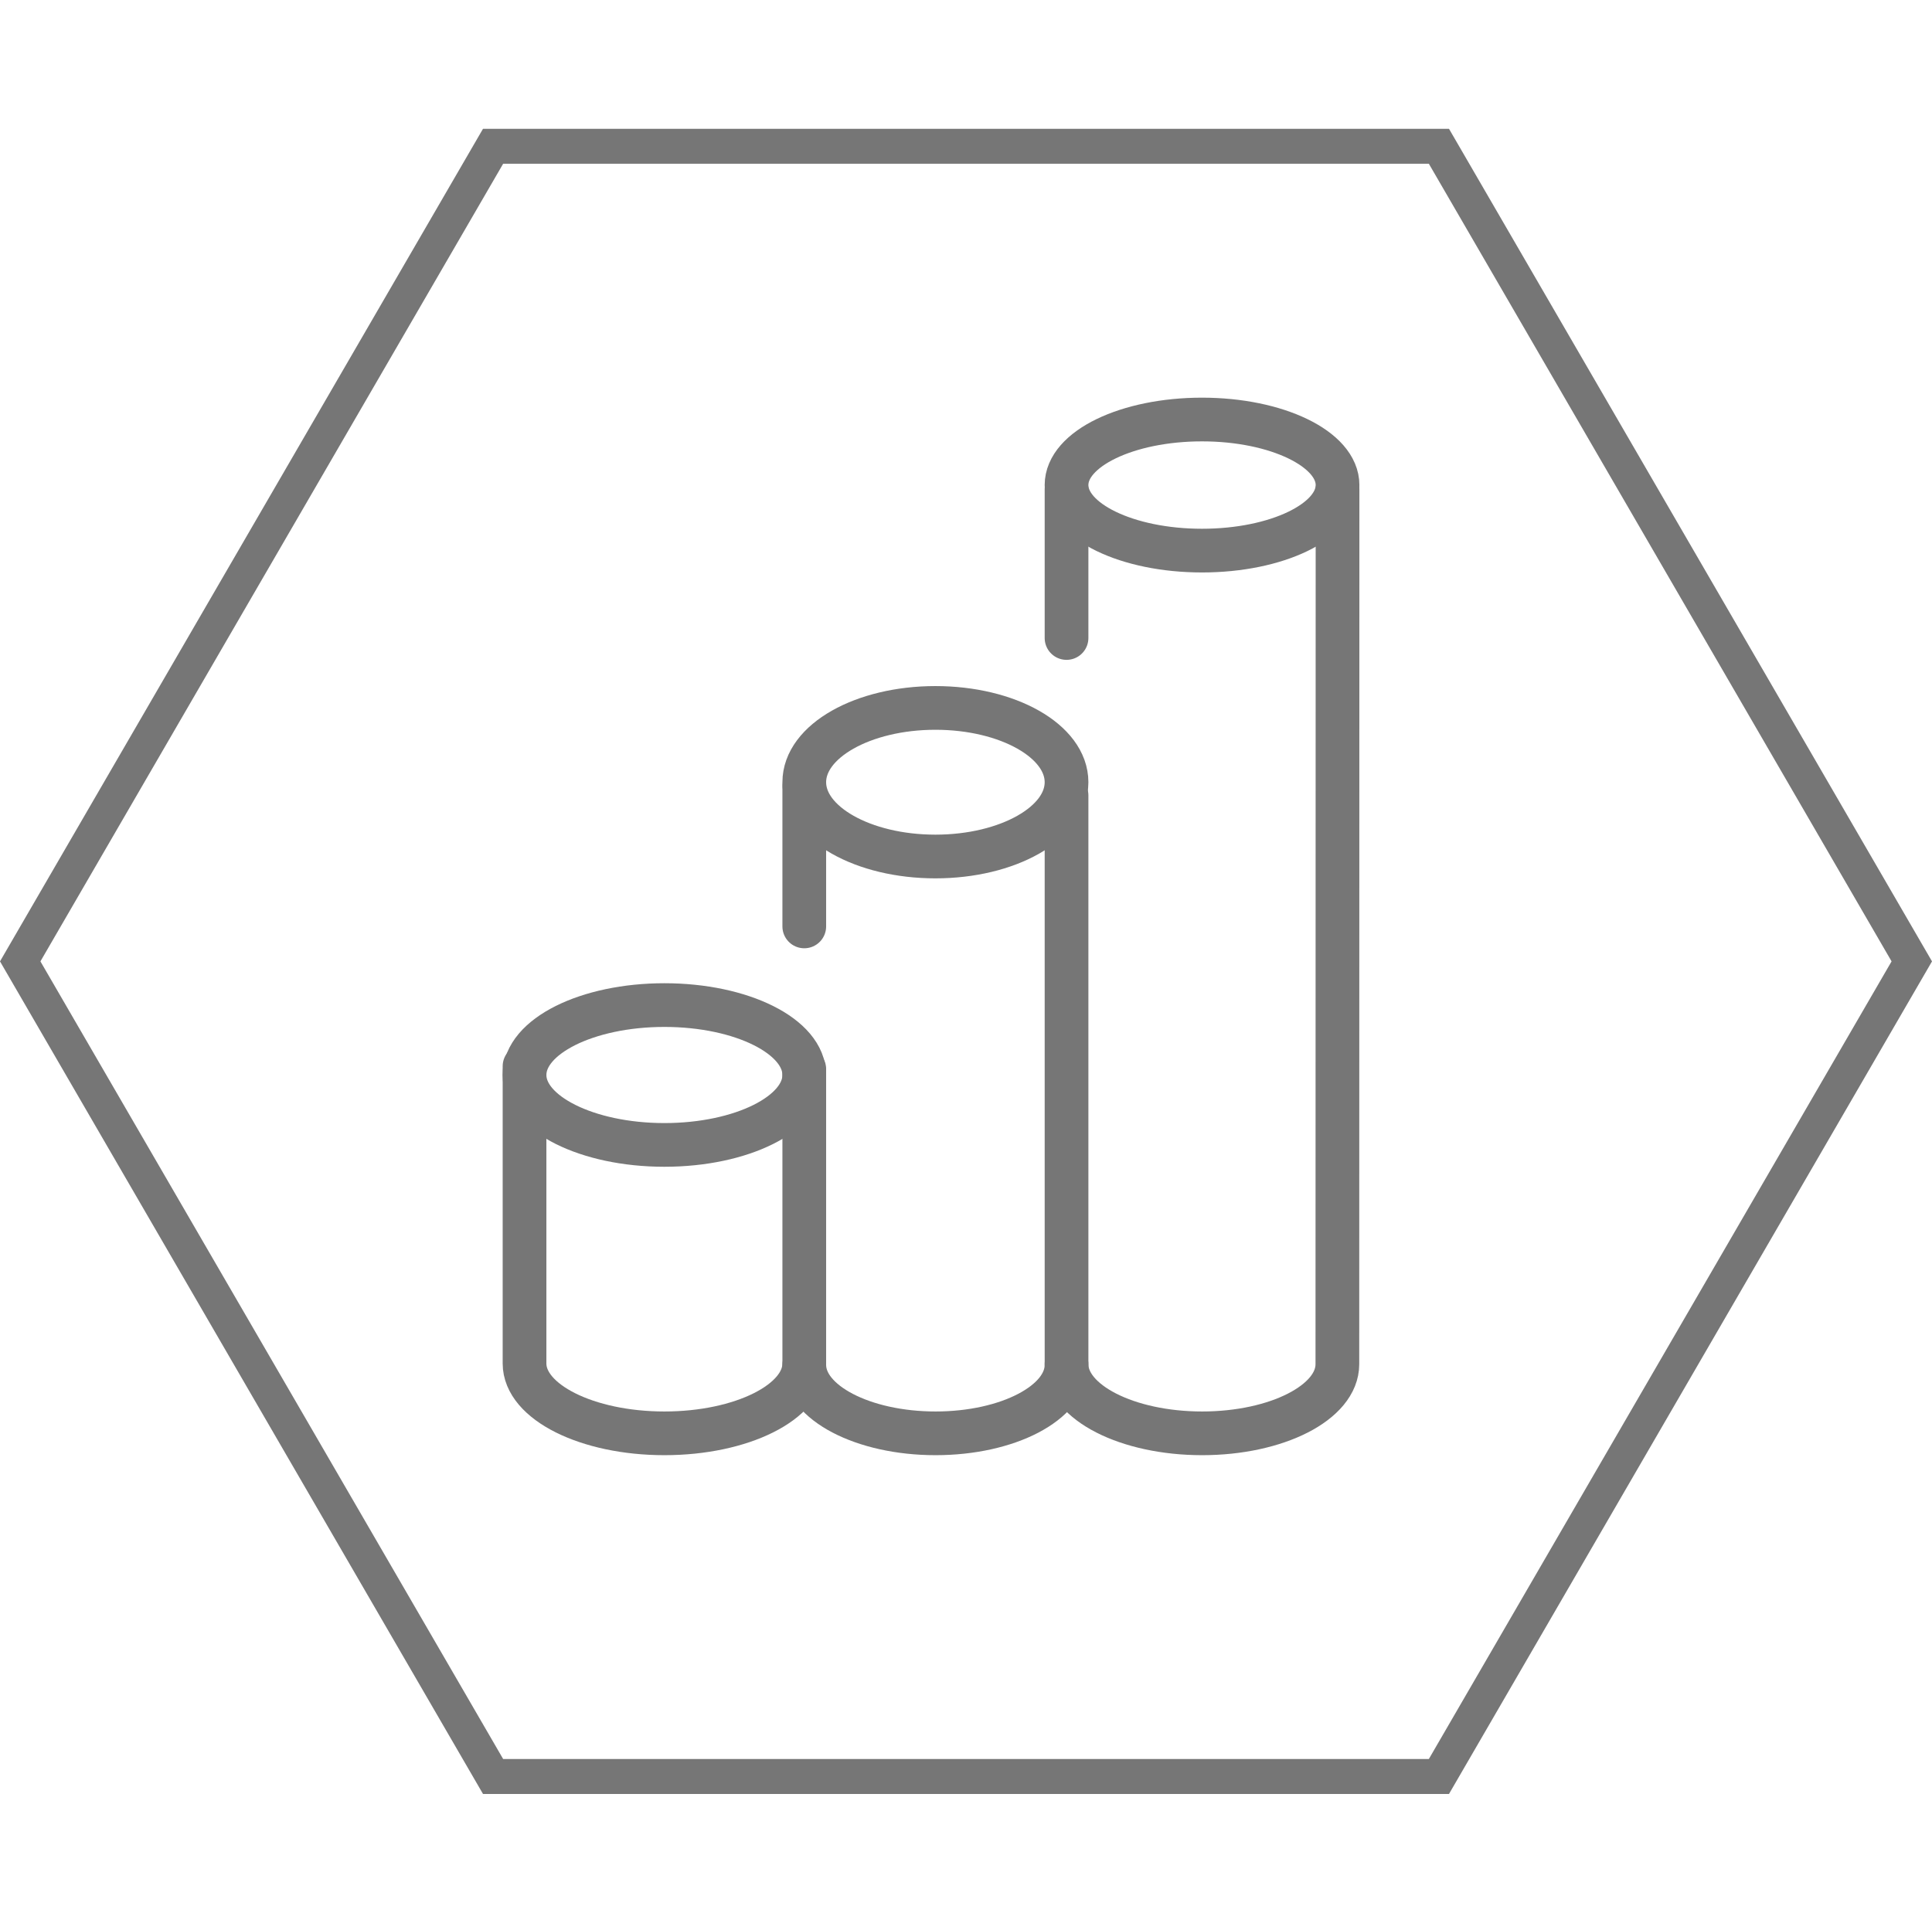
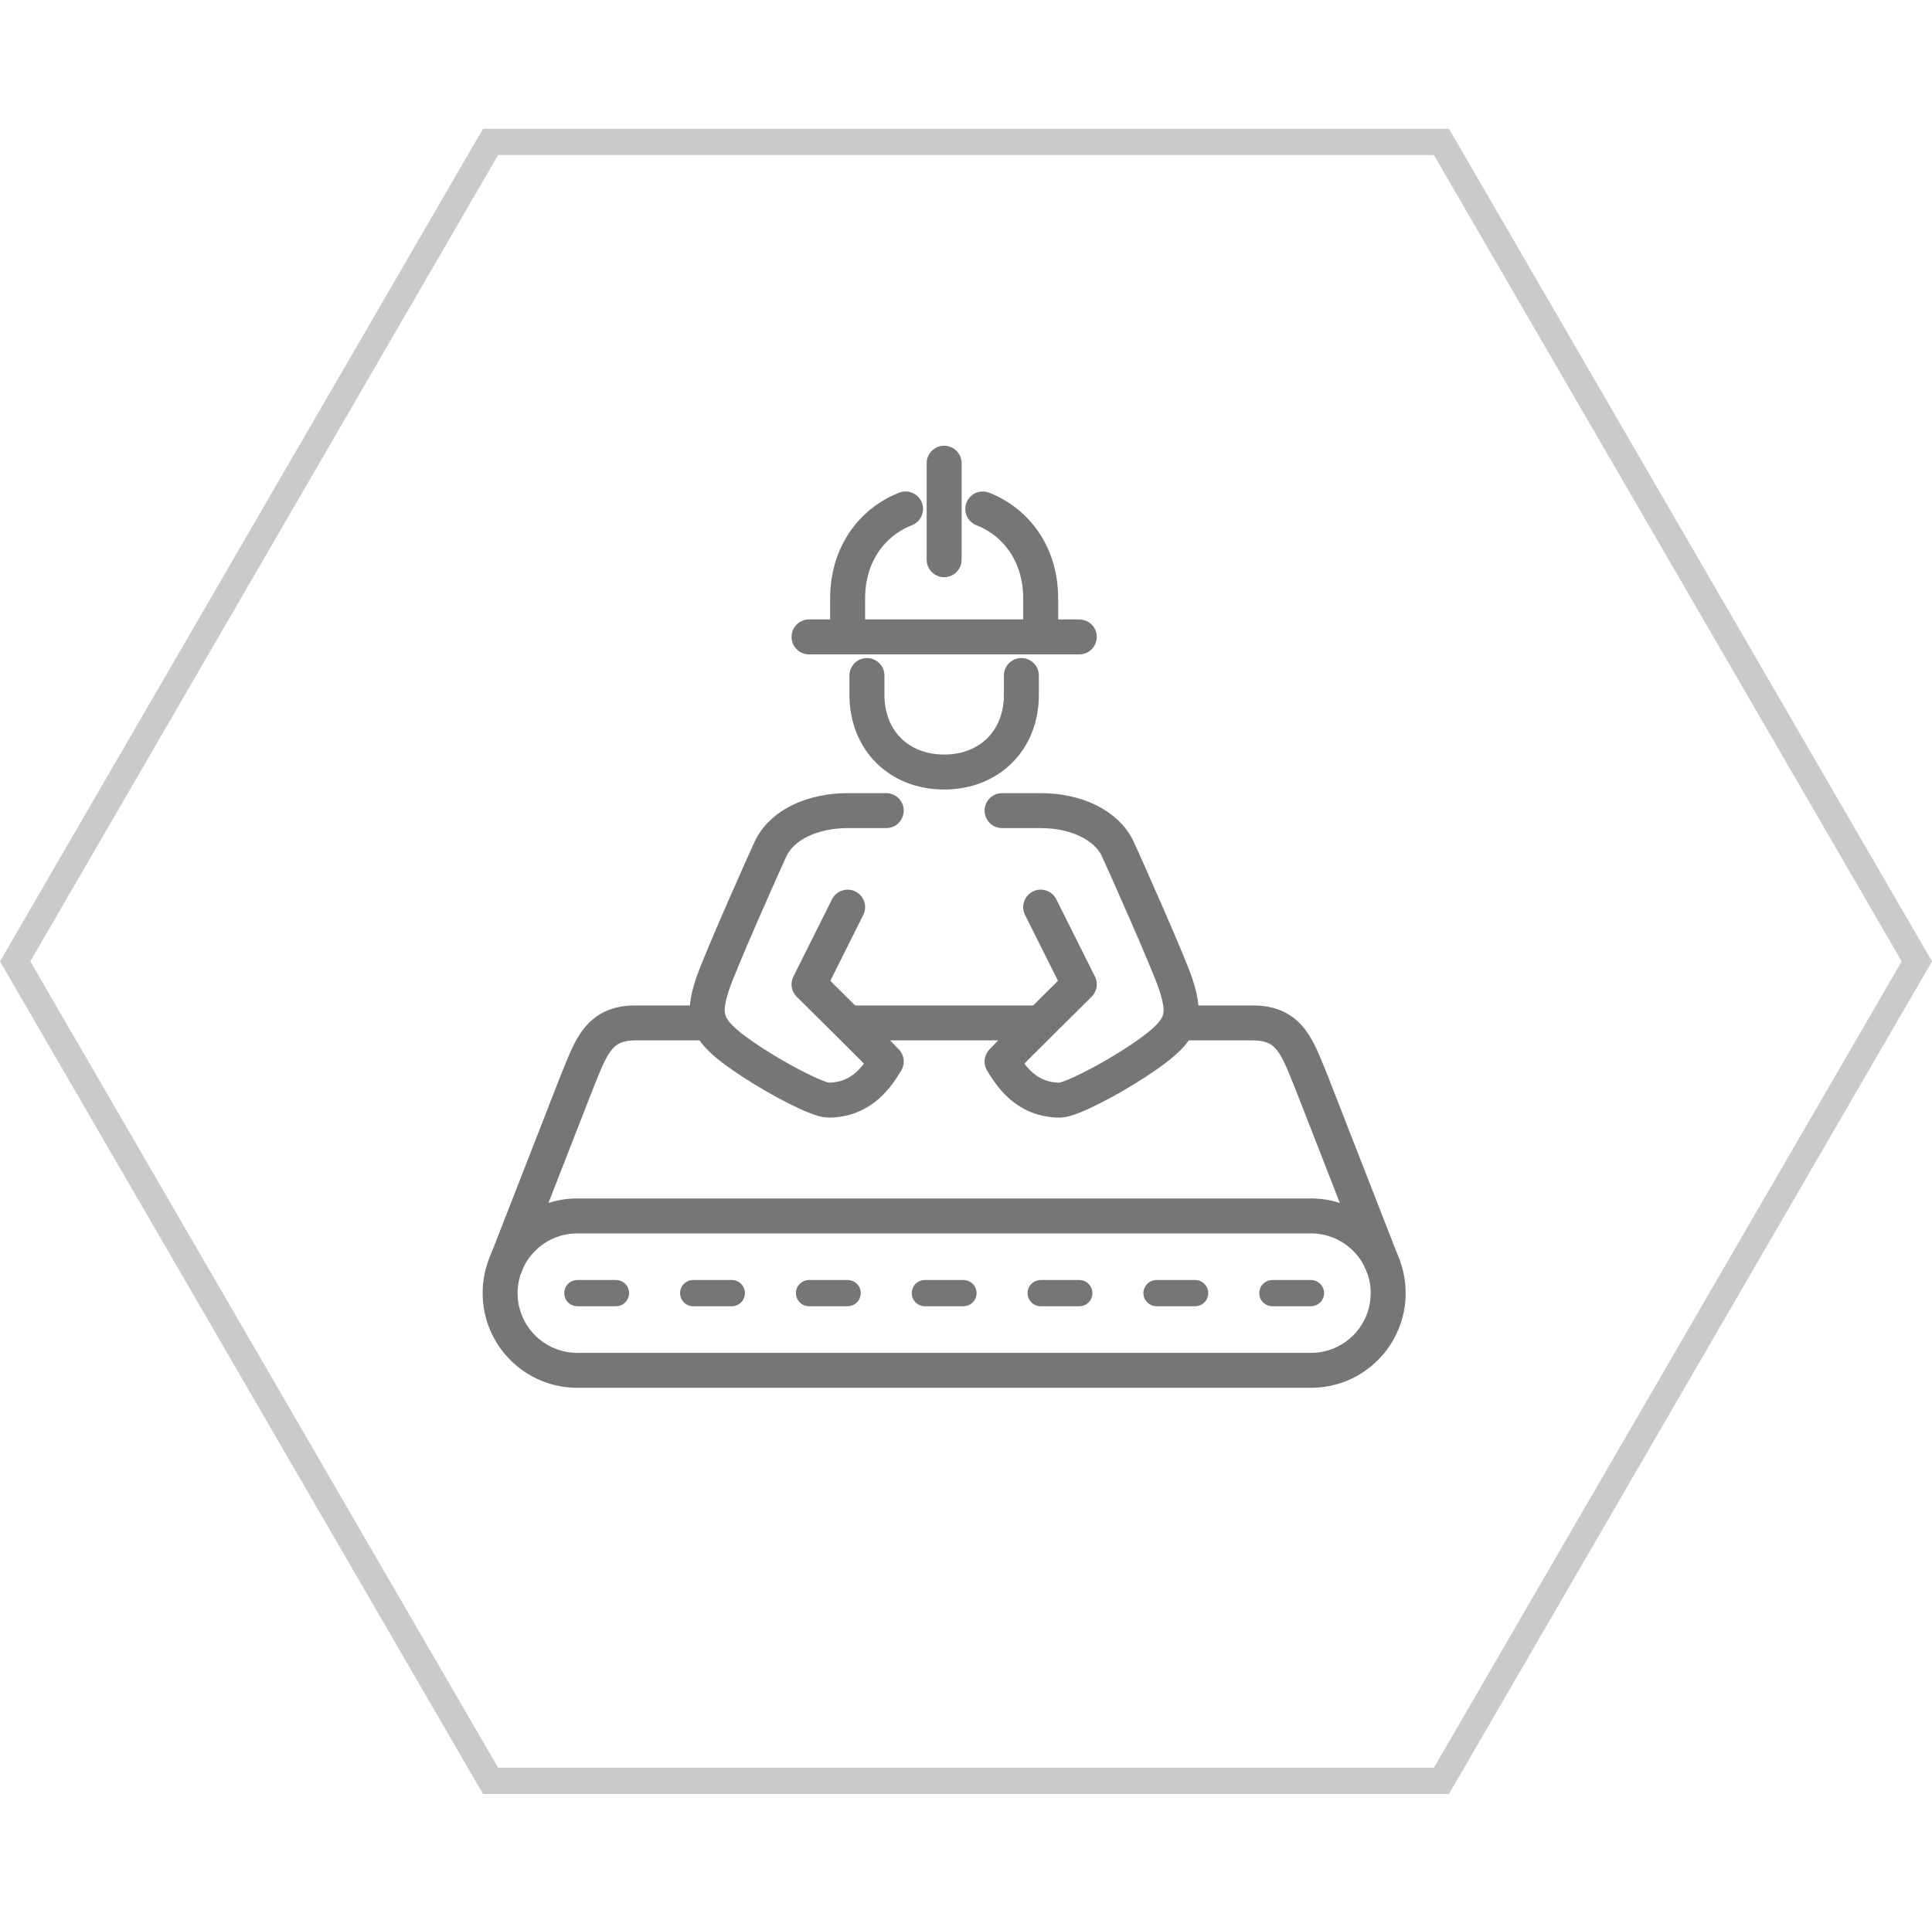
<svg xmlns="http://www.w3.org/2000/svg" width="221" height="220" viewBox="0 0 221 220" fill="none">
-   <path d="M56.402 203.263L2.312 110L56.402 16.737L164.598 16.737L218.688 110L164.598 203.263L56.402 203.263Z" stroke="#767676" stroke-width="4" />
-   <path d="M92 123C92 127.428 84.828 131 76 131C67.172 131 60 127.409 60 123C60 118.572 67.172 115 76 115C84.848 115 92 118.572 92 123Z" stroke="#767676" stroke-width="5" stroke-miterlimit="10" stroke-linecap="round" stroke-linejoin="round" />
-   <path d="M122 89.5C122 94.204 115.276 98 107 98C98.705 98 92 94.184 92 89.5C92 84.796 98.724 81 107 81C115.295 81 122 84.796 122 89.5Z" stroke="#767676" stroke-width="5" stroke-miterlimit="10" stroke-linecap="round" stroke-linejoin="round" />
-   <path d="M92 90V106" stroke="#767676" stroke-width="5" stroke-miterlimit="10" stroke-linecap="round" stroke-linejoin="round" />
-   <path d="M122 91V156.168C122 160.503 115.285 164 107.018 164C98.734 164 92 160.484 92 156.168" stroke="#767676" stroke-width="5" stroke-miterlimit="10" stroke-linecap="round" stroke-linejoin="round" />
-   <path d="M92 122.323V156.006C92 160.43 84.828 164 76 164C67.172 164 60 160.411 60 156.006V122" stroke="#767676" stroke-width="5" stroke-miterlimit="10" stroke-linecap="round" stroke-linejoin="round" />
-   <path d="M153 55.5C153 59.651 146.052 63 137.5 63C128.929 63 122 59.633 122 55.5C122 51.349 128.948 48 137.5 48C146.052 48 153 51.367 153 55.5Z" stroke="#767676" stroke-width="5" stroke-miterlimit="10" stroke-linecap="round" stroke-linejoin="round" />
-   <path d="M122 56V73" stroke="#767676" stroke-width="5" stroke-miterlimit="10" stroke-linecap="round" stroke-linejoin="round" />
-   <path d="M153 56L152.981 156.093C152.981 160.469 146.046 164 137.509 164C128.954 164 122 160.45 122 156.093" stroke="#767676" stroke-width="5" stroke-miterlimit="10" stroke-linecap="round" stroke-linejoin="round" />
+   <path d="M112.418 58.234C116.393 59.802 119.043 63.578 119.043 68.459V72.875" stroke="#767676" stroke-width="4" stroke-miterlimit="10" stroke-linecap="round" />
+   <path d="M96.959 72.875V68.459C96.959 63.578 99.609 59.802 103.584 58.234" stroke="#767676" stroke-width="4" stroke-miterlimit="10" stroke-linecap="round" />
+   <path d="M108 53V64.042" stroke="#767676" stroke-width="4" stroke-miterlimit="10" stroke-linecap="round" stroke-linejoin="round" />
+   <path d="M92.543 72.875H123.46" stroke="#767676" stroke-width="4" stroke-miterlimit="10" stroke-linecap="round" />
+   <path d="M99.168 77.292V79.5C99.168 84.734 102.856 88.334 108.001 88.334C113.147 88.334 116.835 84.734 116.835 79.5V77.292" stroke="#767676" stroke-width="4" stroke-miterlimit="10" stroke-linecap="round" stroke-linejoin="round" />
+   <path d="M96.959 103.792L92.543 112.625C92.543 112.625 100.735 120.73 101.376 121.459C100.404 123.071 98.615 125.875 94.751 125.875C93.58 125.875 89.164 123.601 85.918 121.459C80.684 118.014 80.22 116.578 81.501 112.625C82.296 110.196 87.463 98.58 88.126 97.167C89.429 94.34 93.006 92.75 96.959 92.75H101.376" stroke="#767676" stroke-width="4" stroke-miterlimit="10" stroke-linecap="round" stroke-linejoin="round" />
+   <path d="M119.042 103.792L123.458 112.625C123.458 112.625 115.265 120.73 114.625 121.459C115.597 123.071 117.385 125.875 121.25 125.875C122.42 125.875 126.837 123.601 130.083 121.459C135.317 118.014 135.781 116.578 134.5 112.625C133.705 110.196 128.538 98.58 127.875 97.167C126.572 94.34 122.995 92.75 119.042 92.75H114.625" stroke="#767676" stroke-width="4" stroke-miterlimit="10" stroke-linecap="round" stroke-linejoin="round" />
+   <path d="M96.959 117.042H119.042" stroke="#767676" stroke-width="4" stroke-miterlimit="10" stroke-linejoin="round" />
+   <path d="M110.21 147.958H105.793" stroke="#767676" stroke-width="3" stroke-miterlimit="10" stroke-linecap="round" stroke-linejoin="round" />
+   <path d="M66.043 147.958H70.46" stroke="#767676" stroke-width="3" stroke-miterlimit="10" stroke-linecap="round" stroke-linejoin="round" />
+   <path d="M92.543 147.958H96.96" stroke="#767676" stroke-width="3" stroke-miterlimit="10" stroke-linecap="round" stroke-linejoin="round" />
+   <path d="M79.293 147.958H83.71" stroke="#767676" stroke-width="3" stroke-miterlimit="10" stroke-linecap="round" stroke-linejoin="round" />
+   <path d="M149.96 147.958H145.543" stroke="#767676" stroke-width="3" stroke-miterlimit="10" stroke-linecap="round" stroke-linejoin="round" />
+   <path d="M132.293 147.958H136.71" stroke="#767676" stroke-width="3" stroke-miterlimit="10" stroke-linecap="round" stroke-linejoin="round" />
+   <path d="M119.043 147.958H123.46" stroke="#767676" stroke-width="3" stroke-miterlimit="10" stroke-linecap="round" stroke-linejoin="round" />
+   <path d="M81 117.042H72.666C68.382 117.042 67.565 120.001 66.041 123.667L57.826 144.734" stroke="#767676" stroke-width="4" stroke-miterlimit="10" stroke-linecap="round" stroke-linejoin="round" />
+   <path d="M135.5 117.042H143.335C147.619 117.042 148.436 120.001 149.96 123.667L158.175 144.734" stroke="#767676" stroke-width="4" stroke-miterlimit="10" stroke-linecap="round" stroke-linejoin="round" />
+   <path d="M108.001 139.125H149.959C154.839 139.125 158.792 143.078 158.792 147.958C158.792 152.839 154.839 156.792 149.959 156.792H108.001H66.042C61.162 156.792 57.209 152.839 57.209 147.958C57.209 143.078 61.162 139.125 66.042 139.125H108.001Z" stroke="#767676" stroke-width="4" stroke-miterlimit="10" stroke-linejoin="round" />
+   <path d="M56.114 203.763L1.734 110L56.114 16.237L164.886 16.237L219.266 110L164.886 203.763L56.114 203.763Z" stroke="#CACACA" stroke-width="3" />
</svg>
